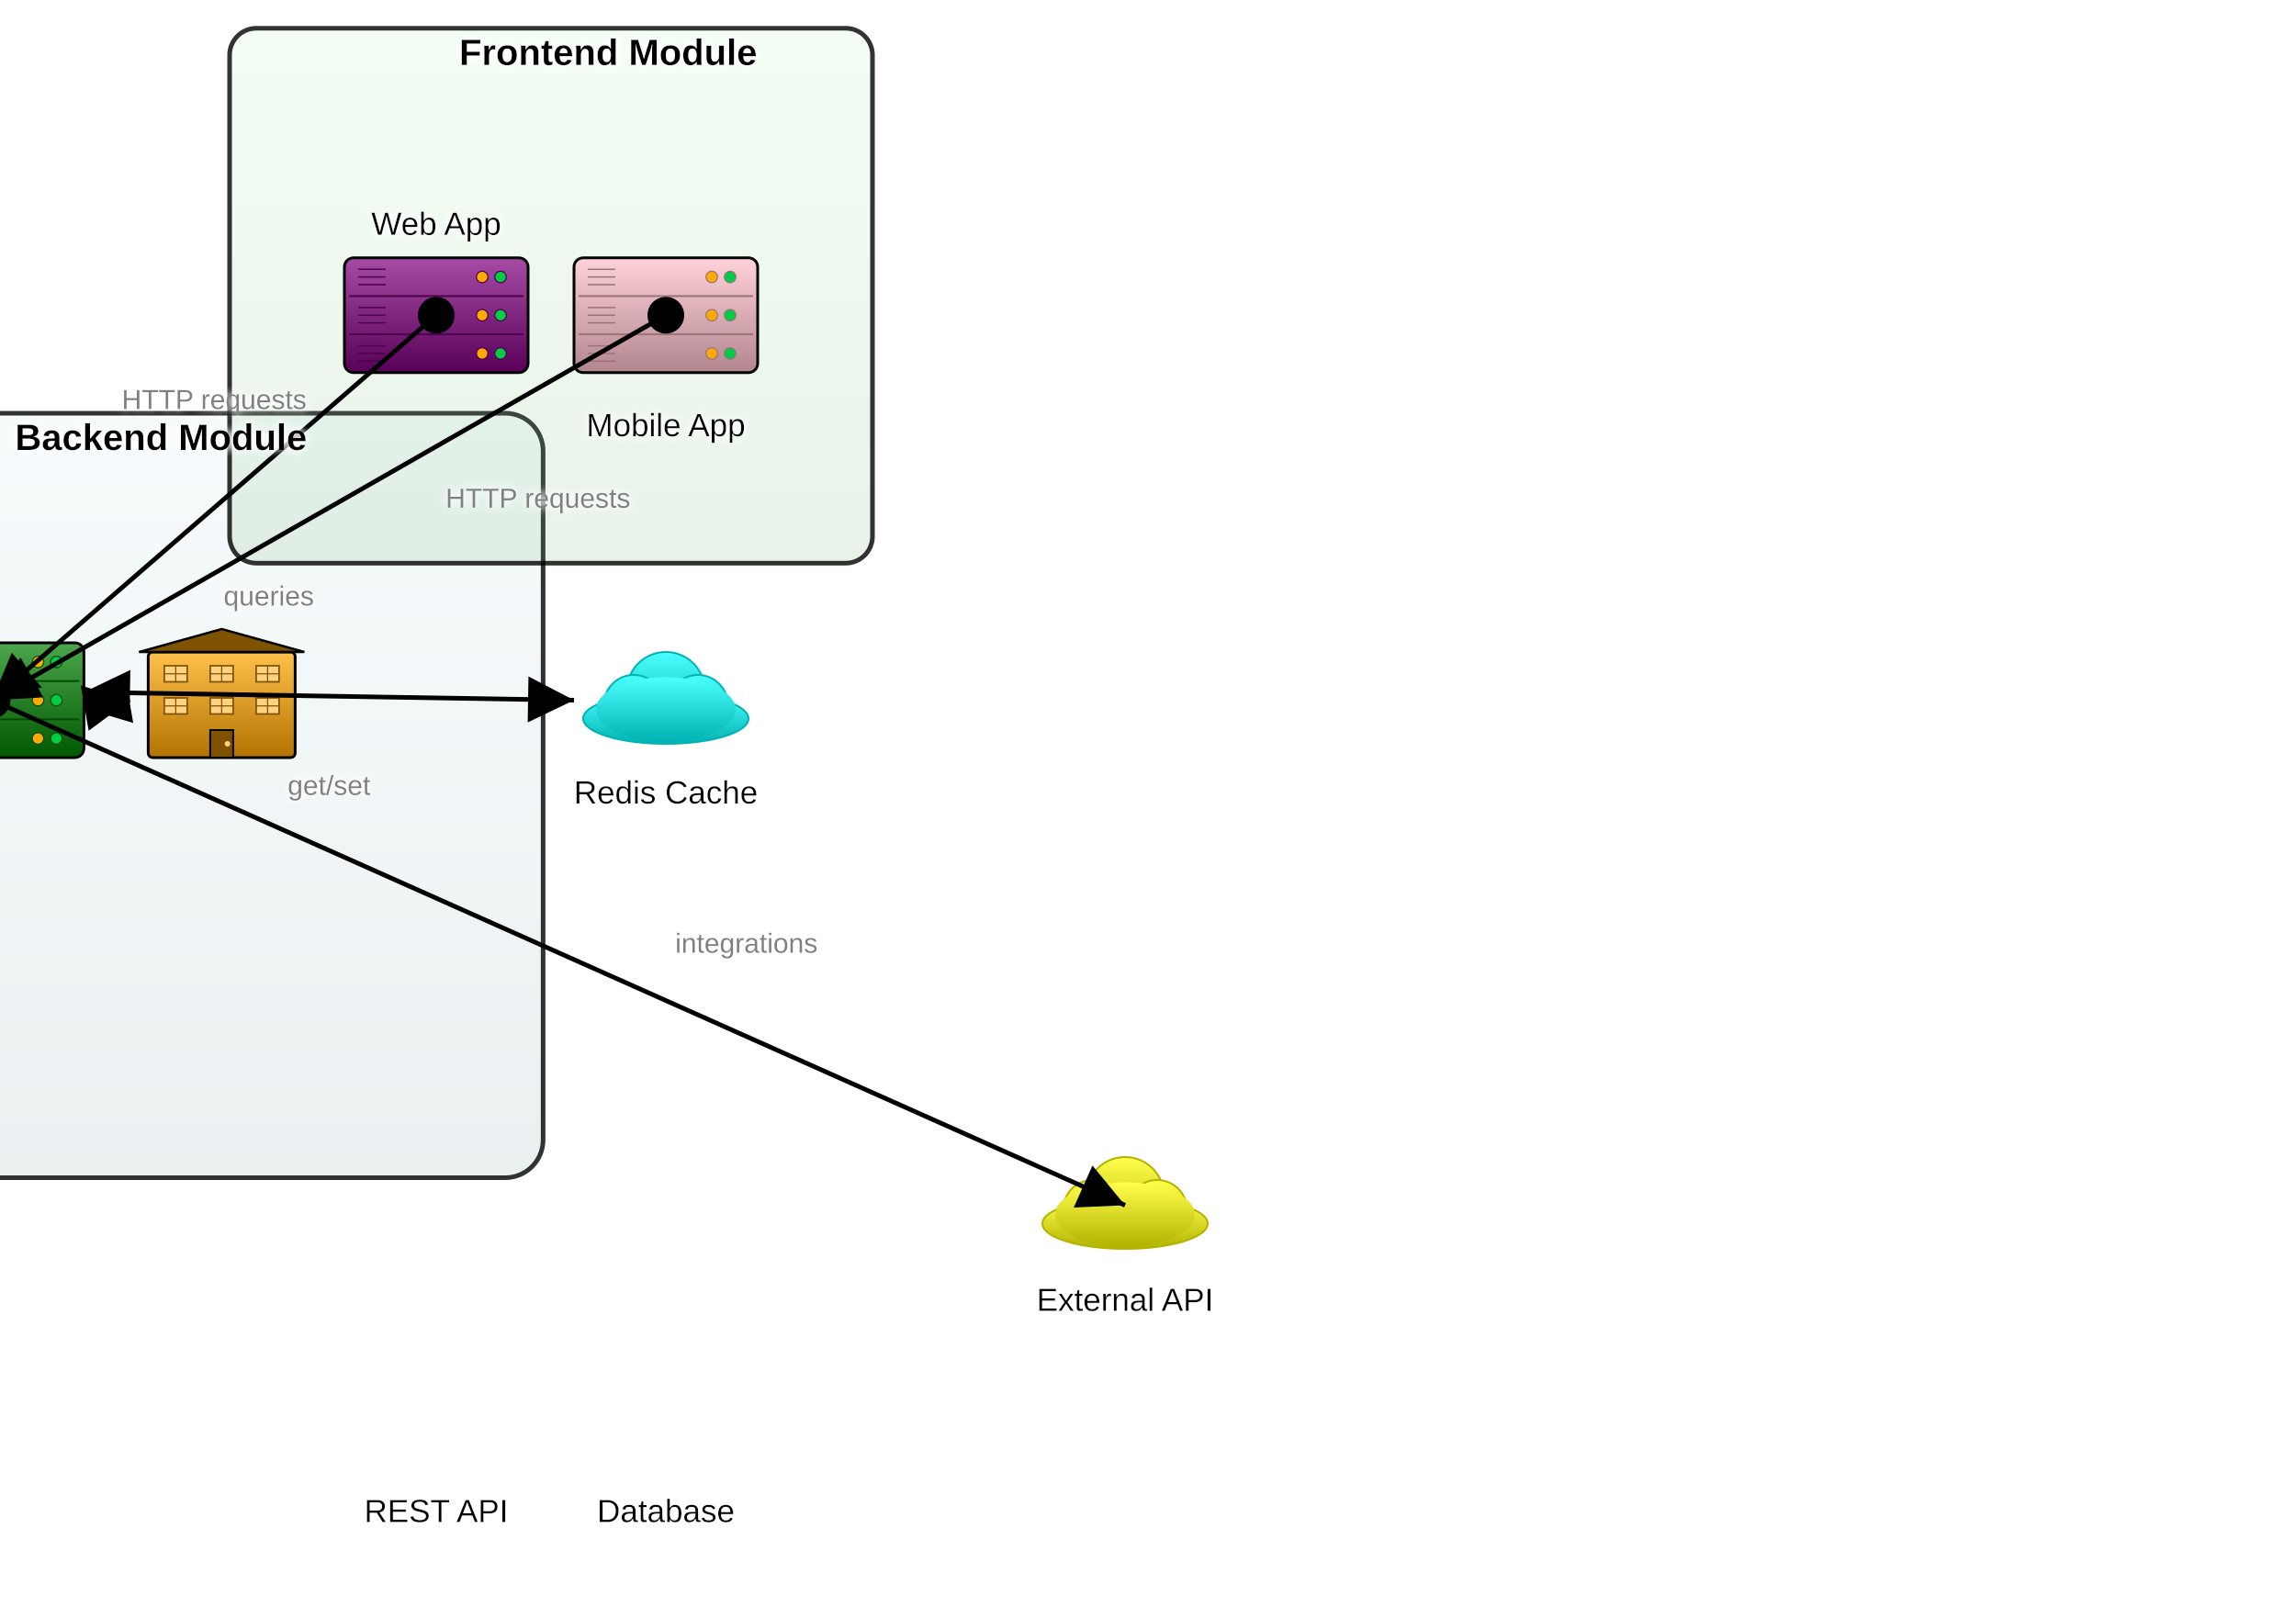
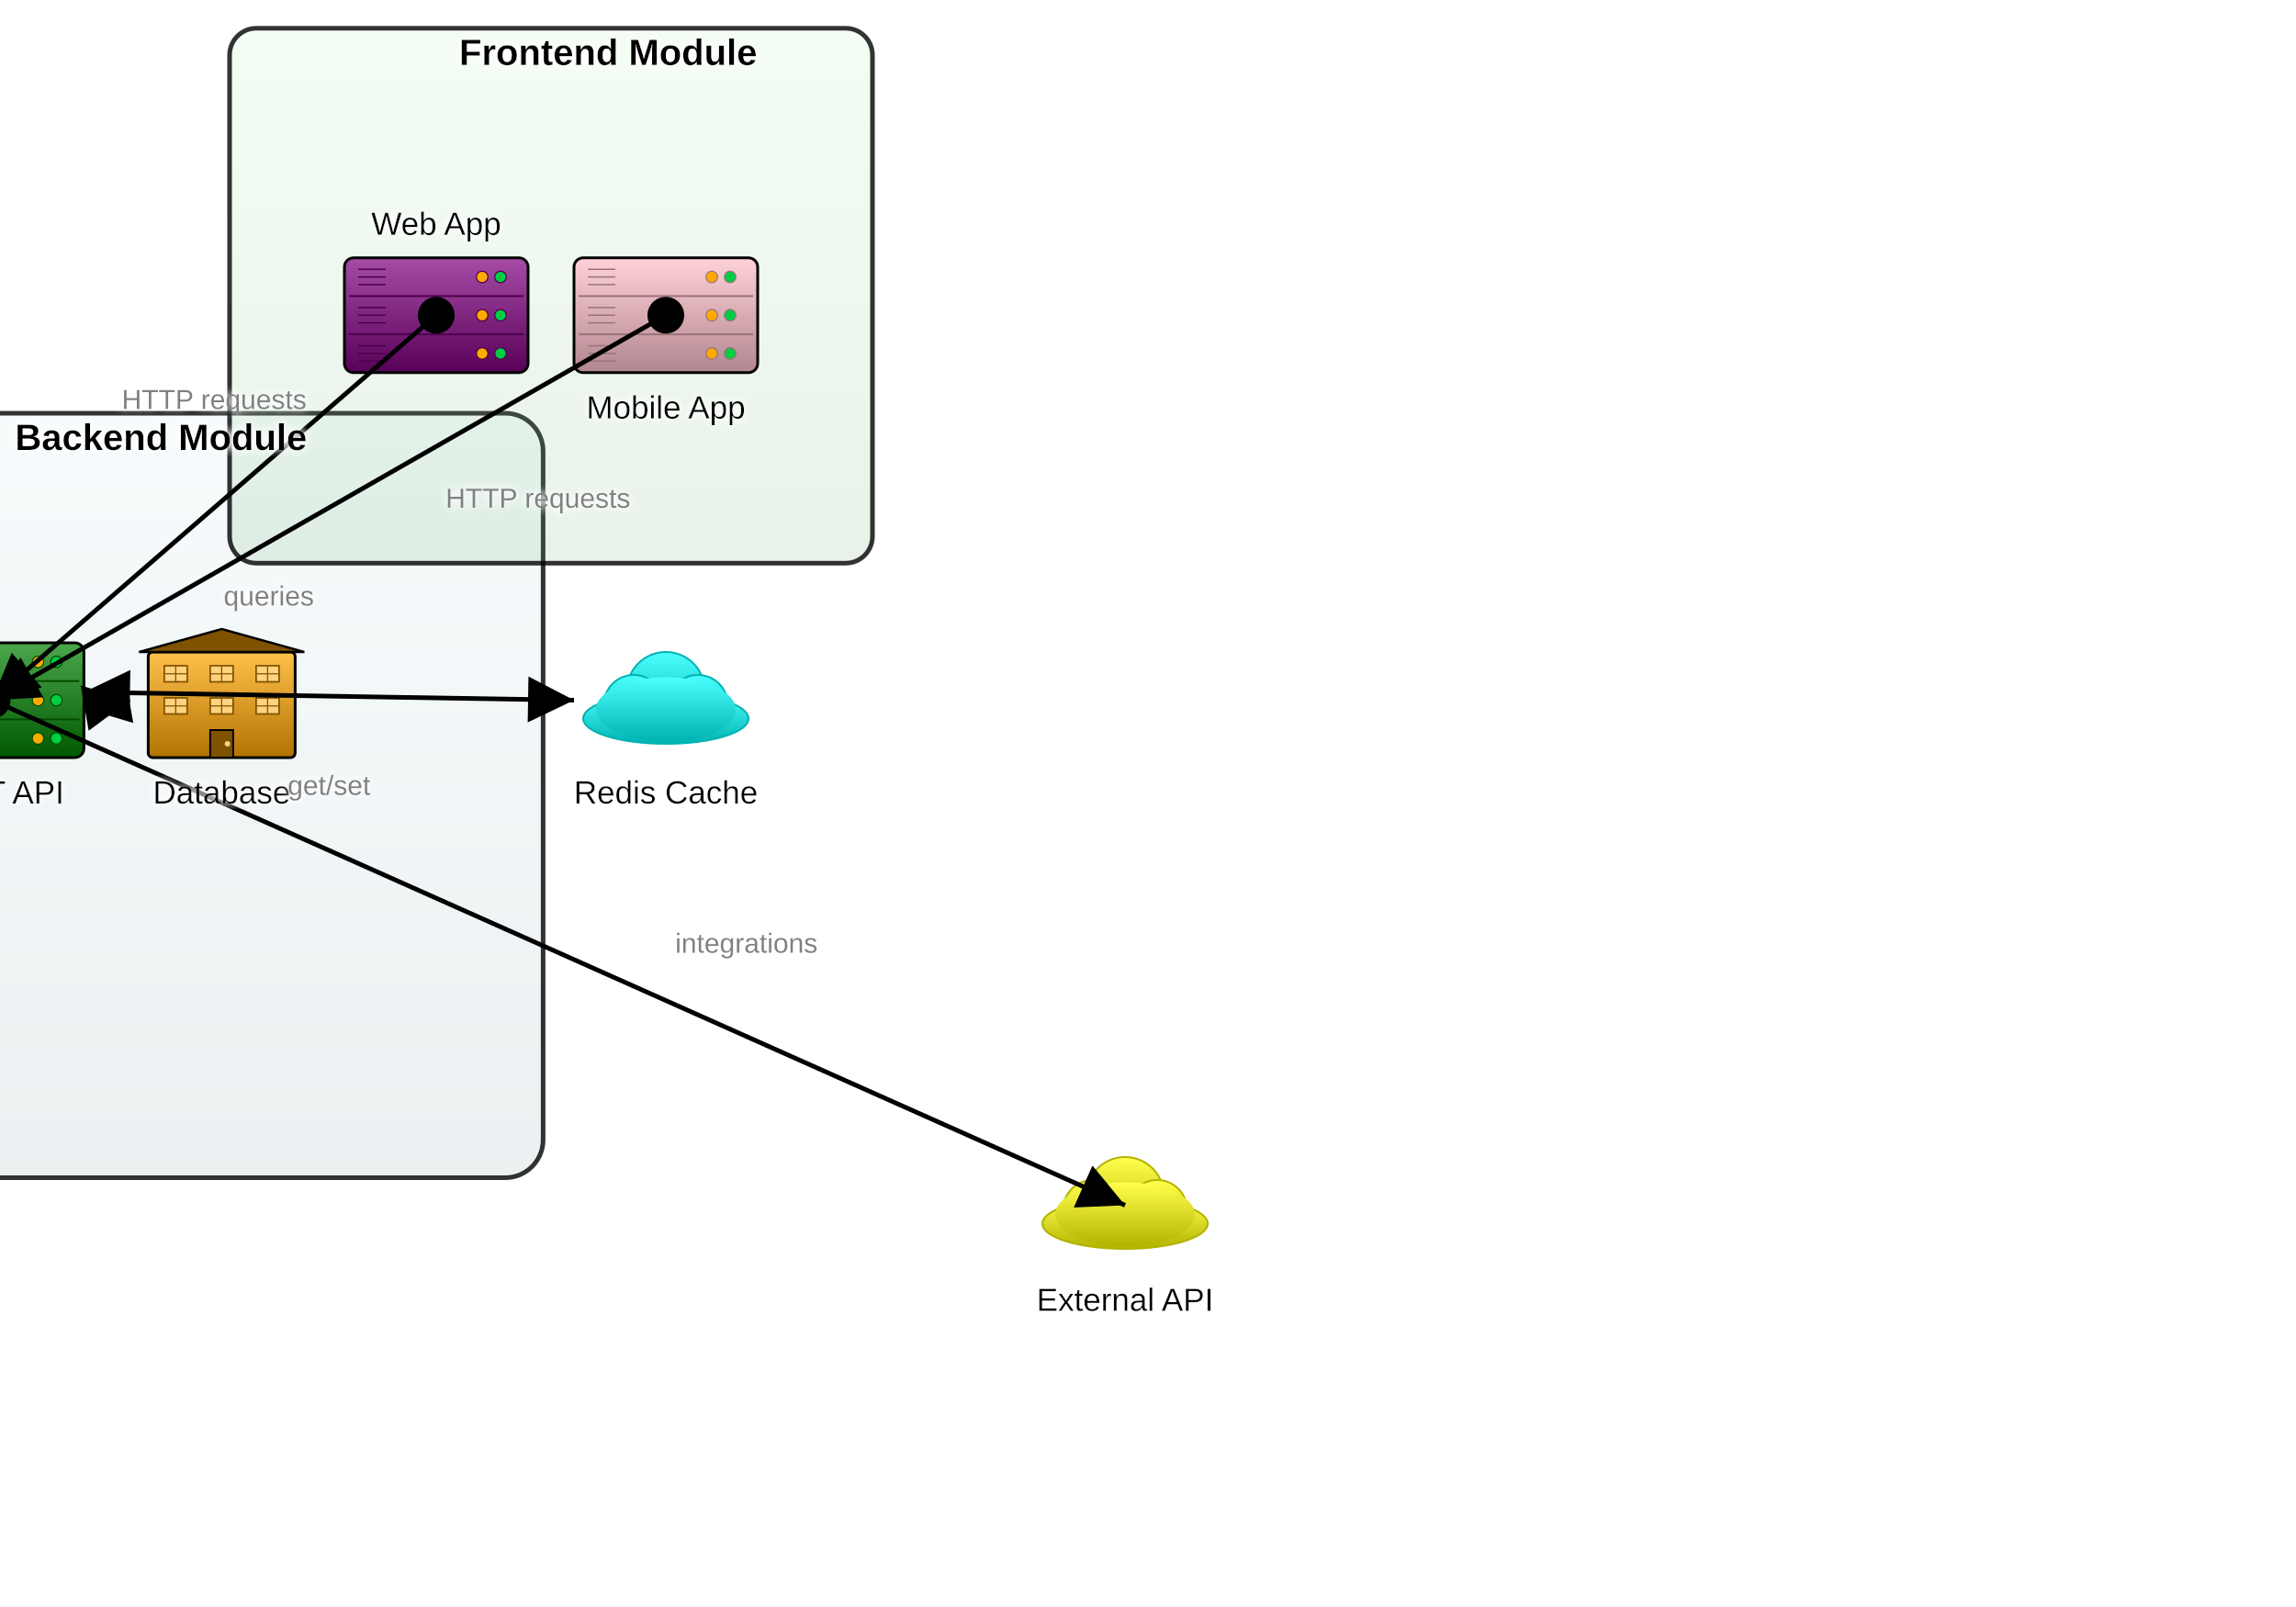
<svg xmlns="http://www.w3.org/2000/svg" baseProfile="full" height="700" version="1.1" viewBox="0,0,1000,700" width="1000">
  <defs>
    <filter height="140%" id="text-glow" width="140%" x="-20%" y="-20%">
      <feGaussianBlur in="SourceGraphic" result="blur" stdDeviation="2" />
      <feFlood flood-color="white" flood-opacity="1" result="color" />
      <feComposite in="color" in2="blur" operator="in" result="shadow" />
      <feMerge>
        <feMergeNode in="shadow" />
        <feMergeNode in="shadow" />
        <feMergeNode in="SourceGraphic" />
      </feMerge>
    </filter>
    <marker id="arrow-end" markerHeight="10" markerWidth="10" orient="auto" refX="10" refY="5">
      <path d="M 0 0 L 10 5 L 0 10 z" fill="black" />
    </marker>
    <marker id="arrow-start" markerHeight="10" markerWidth="10" orient="auto" refX="0" refY="5">
      <path d="M 10 0 L 0 5 L 10 10 z" fill="black" />
    </marker>
    <marker id="circle-start" markerHeight="10" markerWidth="10" orient="auto" refX="5" refY="5">
      <circle cx="5" cy="5" fill="black" r="4" />
    </marker>
    <marker id="circle-end" markerHeight="10" markerWidth="10" orient="auto" refX="5" refY="5">
      <circle cx="5" cy="5" fill="black" r="4" />
    </marker>
    <linearGradient id="gradient-backend-module" x1="0%" x2="0%" y1="0%" y2="100%">
      <stop offset="0%" stop-color="#c5e3ed" />
      <stop offset="100%" stop-color="#7997a1" />
    </linearGradient>
    <linearGradient id="gradient-frontend-module" x1="0%" x2="0%" y1="0%" y2="100%">
      <stop offset="0%" stop-color="#b1f3b1" />
      <stop offset="100%" stop-color="#64a664" />
    </linearGradient>
    <linearGradient id="gradient-api" x1="0%" x2="0%" y1="0%" y2="100%">
      <stop offset="0%" stop-color="#4ca64c" />
      <stop offset="100%" stop-color="#005900" />
    </linearGradient>
    <linearGradient id="gradient-db" x1="0%" x2="0%" y1="0%" y2="100%">
      <stop offset="0%" stop-color="#ffc04c" />
      <stop offset="100%" stop-color="#b27300" />
    </linearGradient>
    <linearGradient id="gradient-cache" x1="0%" x2="0%" y1="0%" y2="100%">
      <stop offset="0%" stop-color="#4cffff" />
      <stop offset="100%" stop-color="#00b2b2" />
    </linearGradient>
    <linearGradient id="gradient-webapp" x1="0%" x2="0%" y1="0%" y2="100%">
      <stop offset="0%" stop-color="#a64ca6" />
      <stop offset="100%" stop-color="#590059" />
    </linearGradient>
    <linearGradient id="gradient-mobile" x1="0%" x2="0%" y1="0%" y2="100%">
      <stop offset="0%" stop-color="#ffd2da" />
      <stop offset="100%" stop-color="#b2868e" />
    </linearGradient>
    <linearGradient id="gradient-external-service" x1="0%" x2="0%" y1="0%" y2="100%">
      <stop offset="0%" stop-color="#ffff4c" />
      <stop offset="100%" stop-color="#b2b200" />
    </linearGradient>
  </defs>
  <rect fill="url(#gradient-backend-module)" fill-opacity="0.15" height="333.0" rx="16.5" ry="16.5" stroke="black" stroke-opacity="0.8" stroke-width="2" width="330.0" x="-93.45" y="180" />
  <rect fill="url(#gradient-frontend-module)" fill-opacity="0.15" height="233.0" rx="11.65" ry="11.65" stroke="black" stroke-opacity="0.8" stroke-width="2" width="280.0" x="100.0" y="12.308" />
  <g id="api">
    <rect fill="url(#gradient-api)" height="50" rx="4" ry="4" stroke="black" stroke-width="1.2" width="80" x="-43.45" y="280.0" />
    <line stroke="#004c00" stroke-width="0.8" x1="-41.45" x2="34.55" y1="296.667" y2="296.667" />
    <line stroke="#004c00" stroke-width="0.8" x1="-41.45" x2="34.55" y1="313.333" y2="313.333" />
    <circle cx="24.55" cy="288.333" fill="#00cc44" r="2.5" stroke="#004c00" stroke-width="0.5" />
    <circle cx="16.55" cy="288.333" fill="#ffaa00" r="2.5" stroke="#004c00" stroke-width="0.5" />
    <circle cx="24.55" cy="305.0" fill="#00cc44" r="2.5" stroke="#004c00" stroke-width="0.5" />
    <circle cx="16.55" cy="305.0" fill="#ffaa00" r="2.5" stroke="#004c00" stroke-width="0.5" />
    <circle cx="24.55" cy="321.667" fill="#00cc44" r="2.5" stroke="#004c00" stroke-width="0.5" />
    <circle cx="16.55" cy="321.667" fill="#ffaa00" r="2.5" stroke="#004c00" stroke-width="0.5" />
    <line stroke="#004c00" stroke-width="0.6" x1="-37.45" x2="-25.45" y1="285.0" y2="285.0" />
    <line stroke="#004c00" stroke-width="0.6" x1="-37.45" x2="-25.45" y1="288.333" y2="288.333" />
    <line stroke="#004c00" stroke-width="0.6" x1="-37.45" x2="-25.45" y1="291.667" y2="291.667" />
    <line stroke="#004c00" stroke-width="0.6" x1="-37.45" x2="-25.45" y1="301.667" y2="301.667" />
    <line stroke="#004c00" stroke-width="0.6" x1="-37.45" x2="-25.45" y1="305.0" y2="305.0" />
    <line stroke="#004c00" stroke-width="0.6" x1="-37.45" x2="-25.45" y1="308.333" y2="308.333" />
    <line stroke="#004c00" stroke-width="0.6" x1="-37.45" x2="-25.45" y1="318.333" y2="318.333" />
    <line stroke="#004c00" stroke-width="0.6" x1="-37.45" x2="-25.45" y1="321.667" y2="321.667" />
    <line stroke="#004c00" stroke-width="0.6" x1="-37.45" x2="-25.45" y1="325.0" y2="325.0" />
  </g>
  <g id="db">
    <rect fill="url(#gradient-db)" height="46" rx="2" ry="2" stroke="black" stroke-width="1.2" width="64" x="64.55" y="284.0" />
    <polygon fill="#7f5200" points="60.55,284.0 96.55,274.0 132.55,284.0" stroke="black" stroke-width="1.0" />
    <rect fill="#ffd27f" height="7" stroke="#7f5200" stroke-width="0.7" width="10" x="71.55" y="290.0" />
    <line stroke="#7f5200" stroke-width="0.5" x1="76.55" x2="76.55" y1="290.0" y2="297.0" />
    <line stroke="#7f5200" stroke-width="0.5" x1="71.55" x2="81.55" y1="293.5" y2="293.5" />
    <rect fill="#ffd27f" height="7" stroke="#7f5200" stroke-width="0.7" width="10" x="91.55" y="290.0" />
    <line stroke="#7f5200" stroke-width="0.5" x1="96.55" x2="96.55" y1="290.0" y2="297.0" />
    <line stroke="#7f5200" stroke-width="0.5" x1="91.55" x2="101.55" y1="293.5" y2="293.5" />
    <rect fill="#ffd27f" height="7" stroke="#7f5200" stroke-width="0.7" width="10" x="111.55" y="290.0" />
    <line stroke="#7f5200" stroke-width="0.5" x1="116.55" x2="116.55" y1="290.0" y2="297.0" />
    <line stroke="#7f5200" stroke-width="0.5" x1="111.55" x2="121.55" y1="293.5" y2="293.5" />
    <rect fill="#ffd27f" height="7" stroke="#7f5200" stroke-width="0.7" width="10" x="71.55" y="304.0" />
    <line stroke="#7f5200" stroke-width="0.5" x1="76.55" x2="76.55" y1="304.0" y2="311.0" />
    <line stroke="#7f5200" stroke-width="0.5" x1="71.55" x2="81.55" y1="307.5" y2="307.5" />
    <rect fill="#ffd27f" height="7" stroke="#7f5200" stroke-width="0.7" width="10" x="91.55" y="304.0" />
    <line stroke="#7f5200" stroke-width="0.5" x1="96.55" x2="96.55" y1="304.0" y2="311.0" />
    <line stroke="#7f5200" stroke-width="0.5" x1="91.55" x2="101.55" y1="307.5" y2="307.5" />
    <rect fill="#ffd27f" height="7" stroke="#7f5200" stroke-width="0.7" width="10" x="111.55" y="304.0" />
    <line stroke="#7f5200" stroke-width="0.5" x1="116.55" x2="116.55" y1="304.0" y2="311.0" />
    <line stroke="#7f5200" stroke-width="0.5" x1="111.55" x2="121.55" y1="307.5" y2="307.5" />
    <rect fill="#7f5200" height="12" stroke="black" stroke-width="0.8" width="10" x="91.55" y="318.0" />
    <circle cx="99.05" cy="324.0" fill="#ffd27f" r="1.2" />
  </g>
  <g id="cache">
    <ellipse cx="290.0" cy="313.0" fill="url(#gradient-cache)" rx="36.0" ry="11.0" stroke="#00b2b2" stroke-width="0.8" />
    <circle cx="290.0" cy="301.0" fill="url(#gradient-cache)" r="17.0" stroke="#00b2b2" stroke-width="0.8" />
    <circle cx="276.0" cy="307.0" fill="url(#gradient-cache)" r="13.0" stroke="#00b2b2" stroke-width="0.8" />
    <circle cx="304.0" cy="307.0" fill="url(#gradient-cache)" r="13.0" stroke="#00b2b2" stroke-width="0.8" />
    <ellipse cx="290.0" cy="309.0" fill="url(#gradient-cache)" rx="30.4" ry="14" stroke="none" />
  </g>
  <g id="webapp">
    <rect fill="url(#gradient-webapp)" height="50" rx="4" ry="4" stroke="black" stroke-width="1.2" width="80" x="150.0" y="112.308" />
    <line stroke="#4c004c" stroke-width="0.8" x1="152.0" x2="228.0" y1="128.974" y2="128.974" />
    <line stroke="#4c004c" stroke-width="0.8" x1="152.0" x2="228.0" y1="145.641" y2="145.641" />
    <circle cx="218.0" cy="120.641" fill="#00cc44" r="2.5" stroke="#4c004c" stroke-width="0.5" />
    <circle cx="210.0" cy="120.641" fill="#ffaa00" r="2.5" stroke="#4c004c" stroke-width="0.5" />
    <circle cx="218.0" cy="137.308" fill="#00cc44" r="2.5" stroke="#4c004c" stroke-width="0.5" />
    <circle cx="210.0" cy="137.308" fill="#ffaa00" r="2.5" stroke="#4c004c" stroke-width="0.5" />
    <circle cx="218.0" cy="153.974" fill="#00cc44" r="2.5" stroke="#4c004c" stroke-width="0.5" />
    <circle cx="210.0" cy="153.974" fill="#ffaa00" r="2.5" stroke="#4c004c" stroke-width="0.5" />
    <line stroke="#4c004c" stroke-width="0.6" x1="156.0" x2="168.0" y1="117.308" y2="117.308" />
    <line stroke="#4c004c" stroke-width="0.6" x1="156.0" x2="168.0" y1="120.641" y2="120.641" />
    <line stroke="#4c004c" stroke-width="0.6" x1="156.0" x2="168.0" y1="123.974" y2="123.974" />
    <line stroke="#4c004c" stroke-width="0.6" x1="156.0" x2="168.0" y1="133.974" y2="133.974" />
    <line stroke="#4c004c" stroke-width="0.6" x1="156.0" x2="168.0" y1="137.308" y2="137.308" />
    <line stroke="#4c004c" stroke-width="0.6" x1="156.0" x2="168.0" y1="140.641" y2="140.641" />
    <line stroke="#4c004c" stroke-width="0.6" x1="156.0" x2="168.0" y1="150.641" y2="150.641" />
    <line stroke="#4c004c" stroke-width="0.6" x1="156.0" x2="168.0" y1="153.974" y2="153.974" />
    <line stroke="#4c004c" stroke-width="0.6" x1="156.0" x2="168.0" y1="157.308" y2="157.308" />
  </g>
  <g id="mobile">
    <rect fill="url(#gradient-mobile)" height="50" rx="4" ry="4" stroke="black" stroke-width="1.2" width="80" x="250.0" y="112.308" />
    <line stroke="#997379" stroke-width="0.8" x1="252.0" x2="328.0" y1="128.974" y2="128.974" />
    <line stroke="#997379" stroke-width="0.8" x1="252.0" x2="328.0" y1="145.641" y2="145.641" />
    <circle cx="318.0" cy="120.641" fill="#00cc44" r="2.5" stroke="#997379" stroke-width="0.5" />
    <circle cx="310.0" cy="120.641" fill="#ffaa00" r="2.5" stroke="#997379" stroke-width="0.5" />
    <circle cx="318.0" cy="137.308" fill="#00cc44" r="2.5" stroke="#997379" stroke-width="0.5" />
    <circle cx="310.0" cy="137.308" fill="#ffaa00" r="2.5" stroke="#997379" stroke-width="0.5" />
    <circle cx="318.0" cy="153.974" fill="#00cc44" r="2.5" stroke="#997379" stroke-width="0.5" />
    <circle cx="310.0" cy="153.974" fill="#ffaa00" r="2.5" stroke="#997379" stroke-width="0.5" />
    <line stroke="#997379" stroke-width="0.6" x1="256.0" x2="268.0" y1="117.308" y2="117.308" />
    <line stroke="#997379" stroke-width="0.6" x1="256.0" x2="268.0" y1="120.641" y2="120.641" />
    <line stroke="#997379" stroke-width="0.6" x1="256.0" x2="268.0" y1="123.974" y2="123.974" />
    <line stroke="#997379" stroke-width="0.6" x1="256.0" x2="268.0" y1="133.974" y2="133.974" />
    <line stroke="#997379" stroke-width="0.6" x1="256.0" x2="268.0" y1="137.308" y2="137.308" />
    <line stroke="#997379" stroke-width="0.6" x1="256.0" x2="268.0" y1="140.641" y2="140.641" />
    <line stroke="#997379" stroke-width="0.6" x1="256.0" x2="268.0" y1="150.641" y2="150.641" />
    <line stroke="#997379" stroke-width="0.6" x1="256.0" x2="268.0" y1="153.974" y2="153.974" />
    <line stroke="#997379" stroke-width="0.6" x1="256.0" x2="268.0" y1="157.308" y2="157.308" />
  </g>
  <g id="external-service">
    <ellipse cx="490.0" cy="533.0" fill="url(#gradient-external-service)" rx="36.0" ry="11.0" stroke="#b2b200" stroke-width="0.8" />
    <circle cx="490.0" cy="521.0" fill="url(#gradient-external-service)" r="17.0" stroke="#b2b200" stroke-width="0.8" />
    <circle cx="476.0" cy="527.0" fill="url(#gradient-external-service)" r="13.0" stroke="#b2b200" stroke-width="0.8" />
    <circle cx="504.0" cy="527.0" fill="url(#gradient-external-service)" r="13.0" stroke="#b2b200" stroke-width="0.8" />
    <ellipse cx="490.0" cy="529.0" fill="url(#gradient-external-service)" rx="30.4" ry="14" stroke="none" />
  </g>
  <line marker-end="url(#arrow-end)" marker-start="url(#arrow-start)" stroke="black" stroke-width="2" x1="36.6" x2="56.6" y1="308.5" y2="305.0" />
  <line marker-end="url(#arrow-end)" marker-start="url(#arrow-start)" stroke="black" stroke-width="2" x1="36.6" x2="250.0" y1="301.5" y2="305.0" />
  <polyline fill="none" marker-end="url(#arrow-end)" marker-start="url(#circle-start)" points="190.0,137.308 -3.45,305.0" stroke="black" stroke-width="2" />
  <polyline fill="none" marker-end="url(#arrow-end)" marker-start="url(#circle-start)" points="290.0,137.308 -3.45,305.0" stroke="black" stroke-width="2" />
  <polyline fill="none" marker-end="url(#arrow-end)" marker-start="url(#circle-start)" points="-3.45,305.0 490.0,525.0" stroke="black" stroke-width="2" />
-   <text fill="black" filter="url(#text-glow)" font-family="Arial, sans-serif" font-size="14px" text-anchor="middle" x="190.0" y="663.0">REST API</text>
-   <text fill="black" filter="url(#text-glow)" font-family="Arial, sans-serif" font-size="14px" text-anchor="middle" x="290.0" y="663.0">Database</text>
+   <text fill="black" filter="url(#text-glow)" font-family="Arial, sans-serif" font-size="14px" text-anchor="middle" x="-3.45" y="350.0">REST API</text>
+   <text fill="black" filter="url(#text-glow)" font-family="Arial, sans-serif" font-size="14px" text-anchor="middle" x="96.55" y="350.0">Database</text>
  <text fill="black" filter="url(#text-glow)" font-family="Arial, sans-serif" font-size="14px" text-anchor="middle" x="290.0" y="350.0">Redis Cache</text>
  <text fill="black" filter="url(#text-glow)" font-family="Arial, sans-serif" font-size="14px" text-anchor="middle" x="190.0" y="102.308">Web App</text>
-   <text fill="black" filter="url(#text-glow)" font-family="Arial, sans-serif" font-size="14px" text-anchor="middle" x="290.0" y="190.0">Mobile App</text>
+   <text fill="black" filter="url(#text-glow)" font-family="Arial, sans-serif" font-size="14px" text-anchor="middle" x="290.0" y="182.308">Mobile App</text>
  <text fill="black" filter="url(#text-glow)" font-family="Arial, sans-serif" font-size="14px" text-anchor="middle" x="490.0" y="571.0">External API</text>
  <text fill="gray" filter="url(#text-glow)" font-family="Arial, sans-serif" font-size="12px" text-anchor="start" x="97.4" y="263.75">queries</text>
  <text fill="gray" filter="url(#text-glow)" font-family="Arial, sans-serif" font-size="12px" text-anchor="middle" x="143.3" y="346.25">get/set</text>
  <text fill="gray" filter="url(#text-glow)" font-family="Arial, sans-serif" font-size="12px" text-anchor="middle" x="93.275" y="178.154">HTTP requests</text>
  <text fill="gray" filter="url(#text-glow)" font-family="Arial, sans-serif" font-size="12px" text-anchor="start" x="194.075" y="221.154">HTTP requests</text>
  <text fill="gray" filter="url(#text-glow)" font-family="Arial, sans-serif" font-size="12px" text-anchor="start" x="294.075" y="415.0">integrations</text>
  <text fill="black" filter="url(#text-glow)" font-family="Arial, sans-serif" font-size="16px" font-weight="bold" text-anchor="start" x="6.55" y="196">Backend Module</text>
  <text fill="black" filter="url(#text-glow)" font-family="Arial, sans-serif" font-size="16px" font-weight="bold" text-anchor="start" x="200.0" y="28.308">Frontend Module</text>
</svg>
